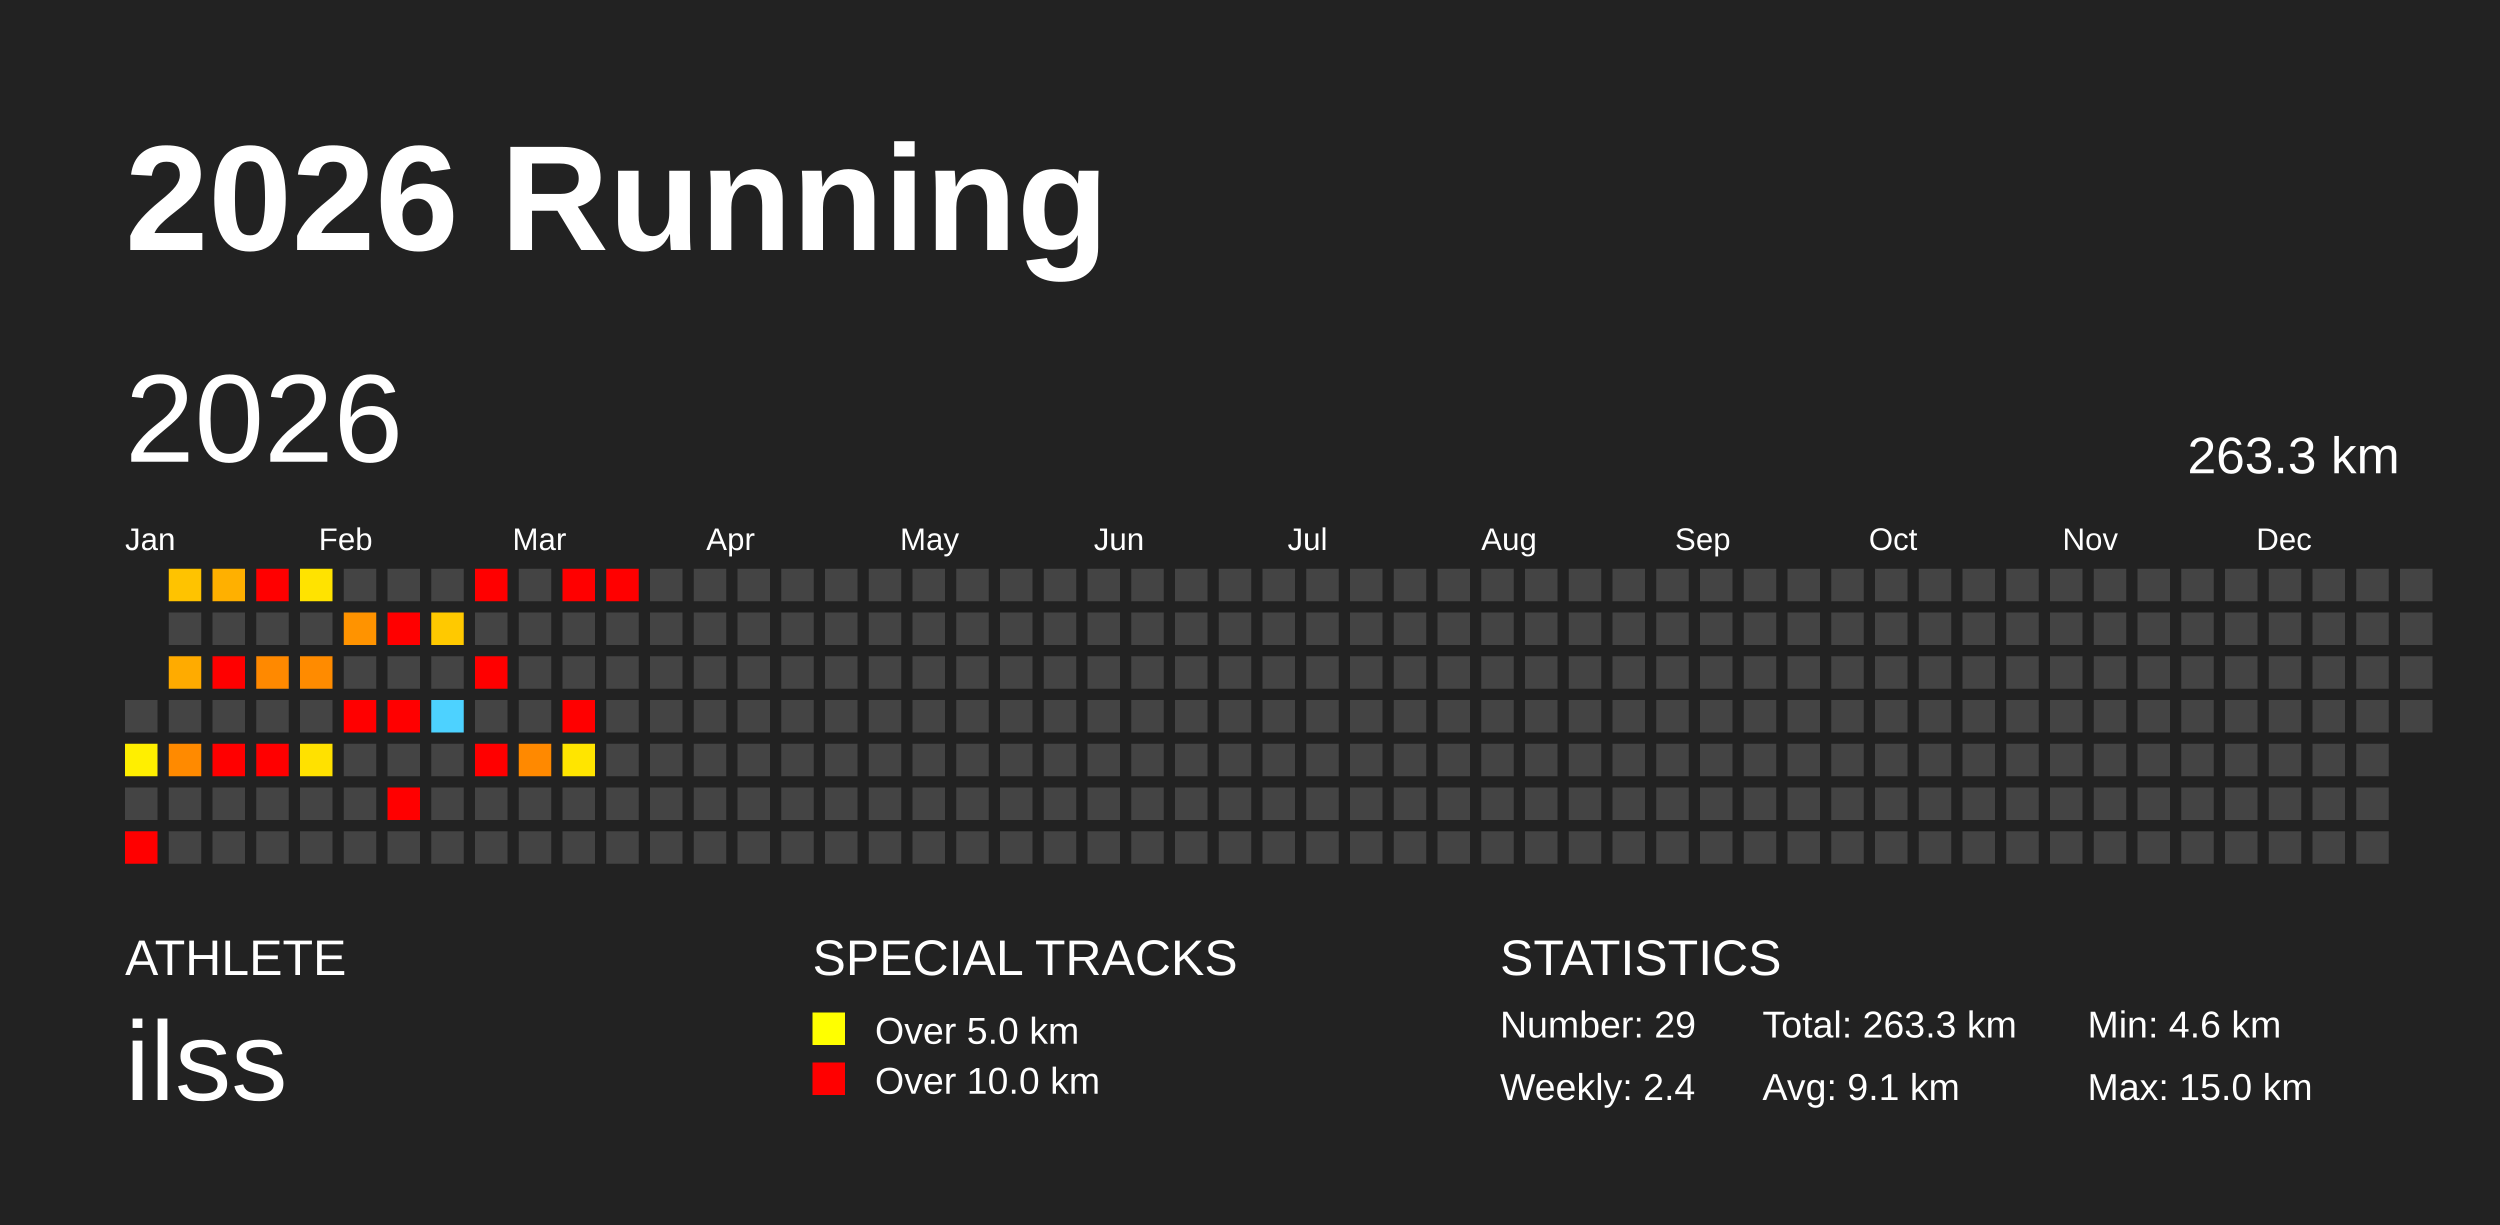
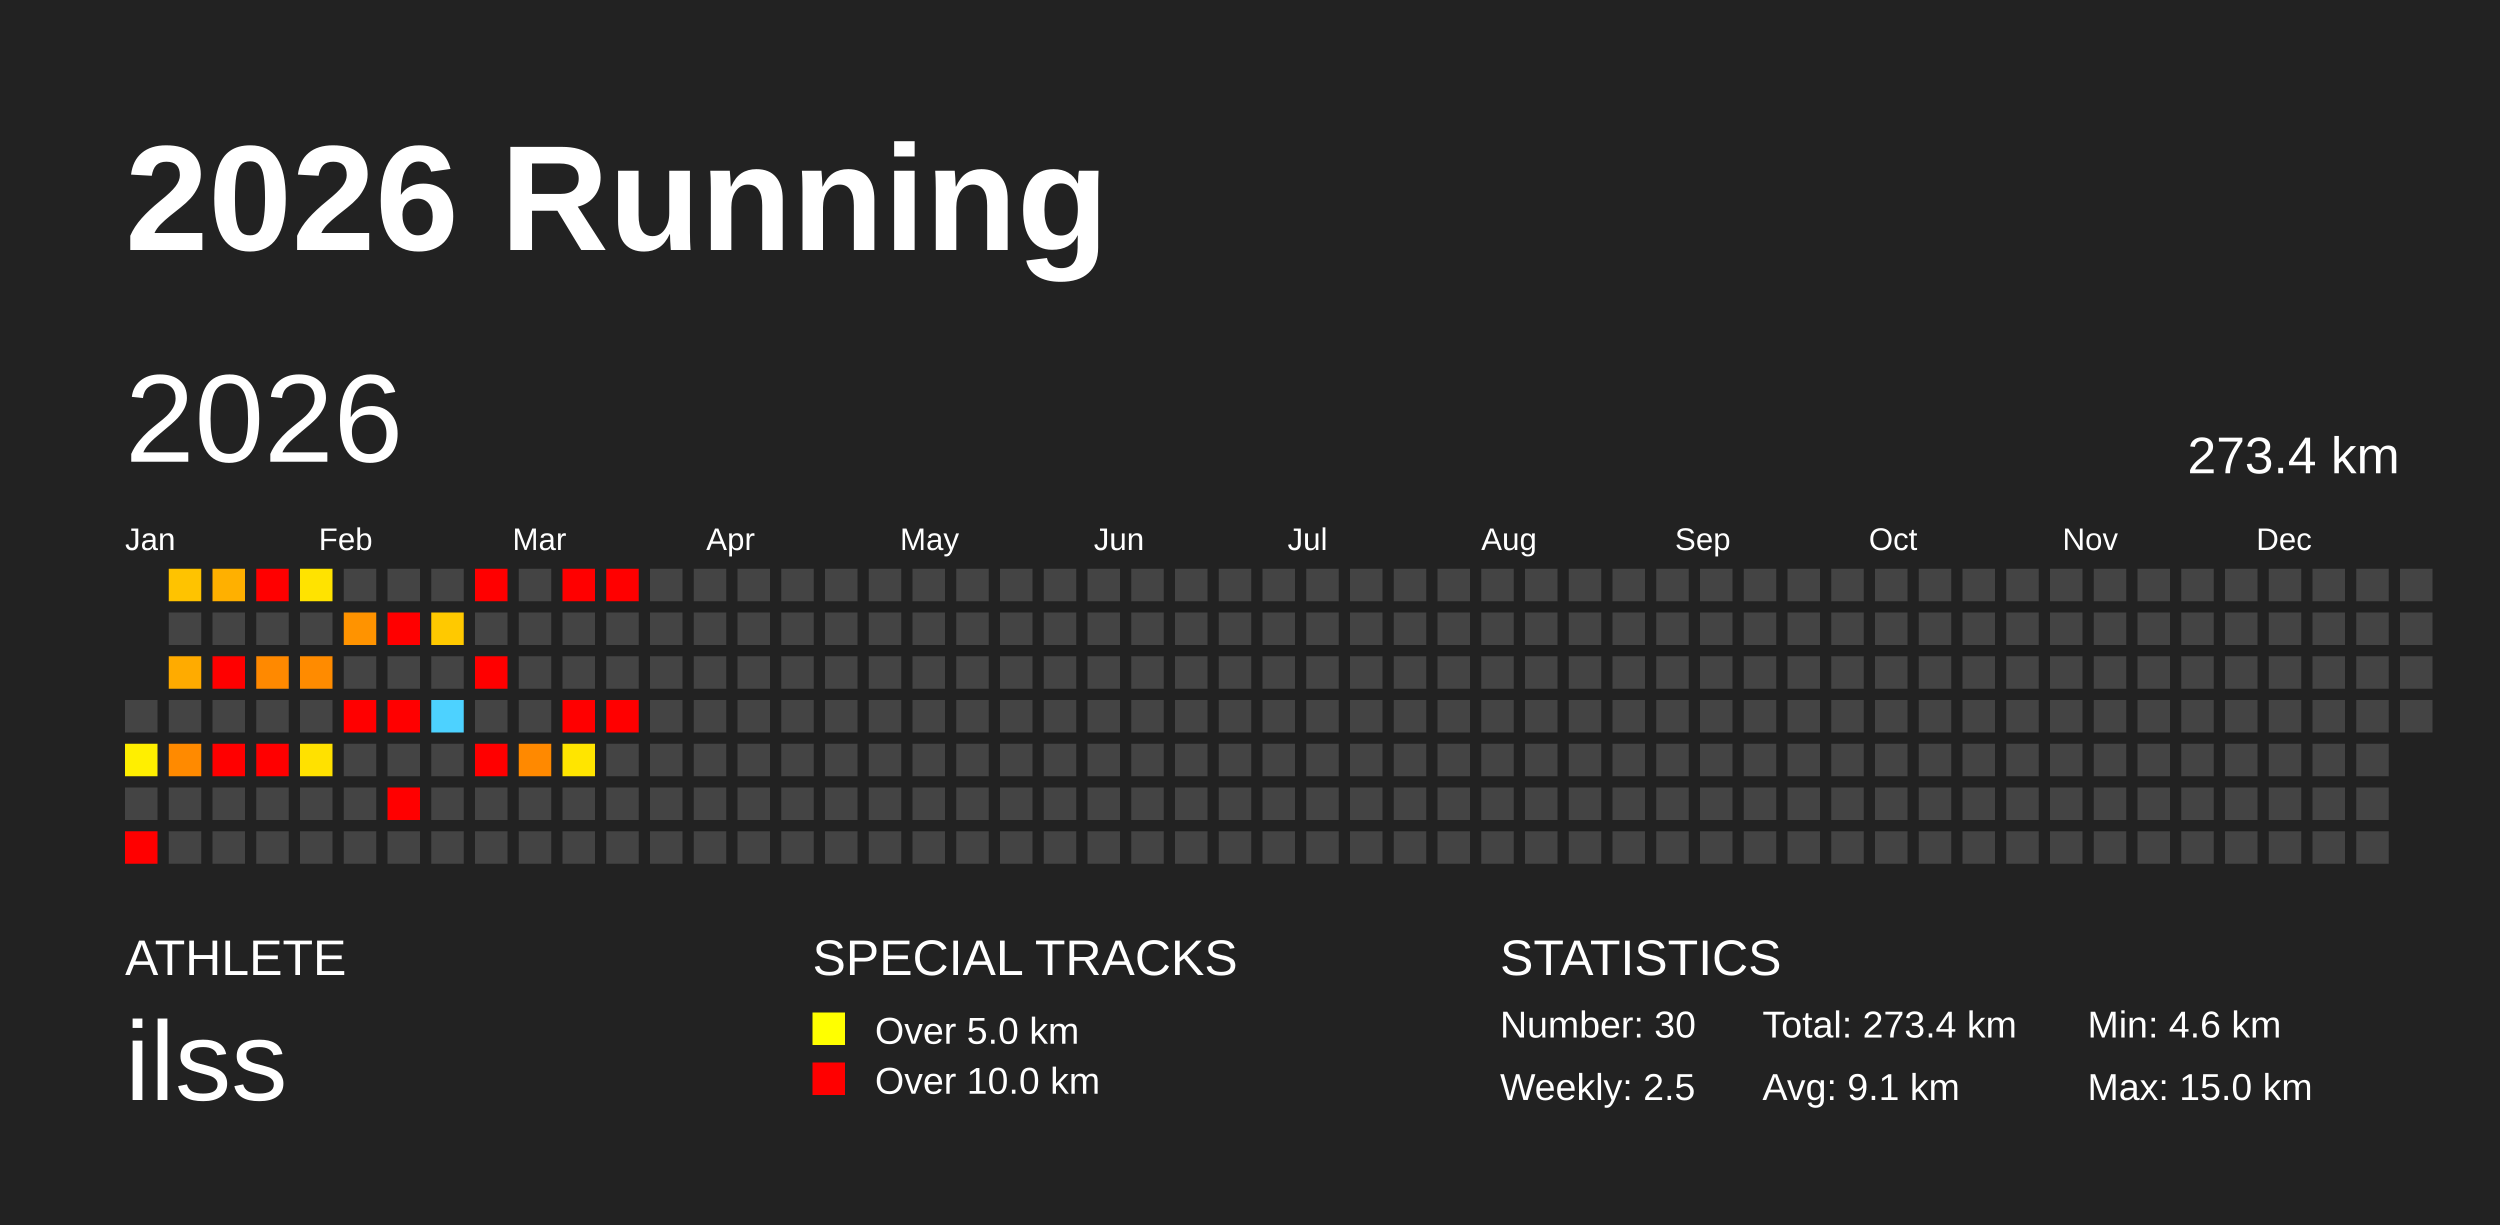
<svg xmlns="http://www.w3.org/2000/svg" baseProfile="full" height="98mm" version="1.1" viewBox="0,0,200,98" width="200mm">
  <defs />
  <rect fill="#222222" height="98" width="200" x="0" y="0" />
  <text fill="#FFFFFF" style="font-size:12px; font-family:Arial; font-weight:bold;" x="10" y="20">2026 Running</text>
  <text fill="#FFFFFF" style="font-size:4px; font-family:Arial" x="10" y="78">ATHLETE</text>
  <text fill="#FFFFFF" style="font-size:9px; font-family:Arial" x="10" y="88">ilss</text>
  <text fill="#FFFFFF" style="font-size:4px; font-family:Arial" x="65" y="78">SPECIAL TRACKS</text>
  <rect fill="yellow" height="2.6" width="2.6" x="65" y="81" />
  <text fill="#FFFFFF" style="font-size:3px; font-family:Arial" x="70" y="83.5">Over 5.0 km</text>
  <rect fill="red" height="2.6" width="2.6" x="65" y="85" />
  <text fill="#FFFFFF" style="font-size:3px; font-family:Arial" x="70" y="87.5">Over 10.0 km</text>
  <text fill="#FFFFFF" style="font-size:4px; font-family:Arial" x="120" y="78">STATISTICS</text>
-   <text fill="#FFFFFF" style="font-size:3px; font-family:Arial" x="120" y="83">Number: 29</text>
-   <text fill="#FFFFFF" style="font-size:3px; font-family:Arial" x="120" y="88">Weekly: 2.4</text>
-   <text fill="#FFFFFF" style="font-size:3px; font-family:Arial" x="141" y="83">Total: 263.3 km</text>
+   <text fill="#FFFFFF" style="font-size:3px; font-family:Arial" x="120" y="83">Number: 30</text>
+   <text fill="#FFFFFF" style="font-size:3px; font-family:Arial" x="120" y="88">Weekly: 2.5</text>
+   <text fill="#FFFFFF" style="font-size:3px; font-family:Arial" x="141" y="83">Total: 273.4 km</text>
  <text fill="#FFFFFF" style="font-size:3px; font-family:Arial" x="141" y="88">Avg: 9.1 km</text>
  <text fill="#FFFFFF" style="font-size:3px; font-family:Arial" x="167" y="83">Min: 4.6 km</text>
  <text fill="#FFFFFF" style="font-size:3px; font-family:Arial" x="167" y="88">Max: 15.0 km</text>
  <text dominant-baseline="hanging" fill="#FFFFFF" style="font-size:10.0px; font-family:Arial;" x="10" y="30">2026</text>
-   <text dominant-baseline="hanging" fill="#FFFFFF" style="font-size:4.125px; font-family:Arial;" x="175" y="35">263.3 km</text>
+   <text dominant-baseline="hanging" fill="#FFFFFF" style="font-size:4.125px; font-family:Arial;" x="175" y="35">273.4 km</text>
  <text fill="#FFFFFF" style="font-size:2.5px; font-family:Arial" x="10.0" y="44">Jan</text>
  <text fill="#FFFFFF" style="font-size:2.5px; font-family:Arial" x="25.5" y="44">Feb</text>
  <text fill="#FFFFFF" style="font-size:2.5px; font-family:Arial" x="41.0" y="44">Mar</text>
  <text fill="#FFFFFF" style="font-size:2.5px; font-family:Arial" x="56.5" y="44">Apr</text>
  <text fill="#FFFFFF" style="font-size:2.5px; font-family:Arial" x="72.0" y="44">May</text>
  <text fill="#FFFFFF" style="font-size:2.5px; font-family:Arial" x="87.5" y="44">Jun</text>
  <text fill="#FFFFFF" style="font-size:2.5px; font-family:Arial" x="103.0" y="44">Jul</text>
  <text fill="#FFFFFF" style="font-size:2.5px; font-family:Arial" x="118.5" y="44">Aug</text>
  <text fill="#FFFFFF" style="font-size:2.5px; font-family:Arial" x="134.0" y="44">Sep</text>
  <text fill="#FFFFFF" style="font-size:2.5px; font-family:Arial" x="149.5" y="44">Oct</text>
  <text fill="#FFFFFF" style="font-size:2.5px; font-family:Arial" x="165.0" y="44">Nov</text>
  <text fill="#FFFFFF" style="font-size:2.5px; font-family:Arial" x="180.5" y="44">Dec</text>
  <rect fill="#444444" height="2.6" width="2.6" x="10.0" y="56.0" />
  <rect fill="#ffef00" height="2.6" width="2.6" x="10.0" y="59.5" />
  <rect fill="#444444" height="2.6" width="2.6" x="10.0" y="63.0" />
  <rect fill="red" height="2.6" width="2.6" x="10.0" y="66.5" />
  <rect fill="#ffc300" height="2.6" width="2.6" x="13.5" y="45.5" />
  <rect fill="#444444" height="2.6" width="2.6" x="13.5" y="49.0" />
  <rect fill="#ffab00" height="2.6" width="2.6" x="13.5" y="52.5" />
  <rect fill="#444444" height="2.6" width="2.6" x="13.5" y="56.0" />
  <rect fill="#ff8a00" height="2.6" width="2.6" x="13.5" y="59.5" />
  <rect fill="#444444" height="2.6" width="2.6" x="13.5" y="63.0" />
  <rect fill="#444444" height="2.6" width="2.6" x="13.5" y="66.5" />
  <rect fill="#ffb000" height="2.6" width="2.6" x="17.0" y="45.5" />
  <rect fill="#444444" height="2.6" width="2.6" x="17.0" y="49.0" />
  <rect fill="red" height="2.6" width="2.6" x="17.0" y="52.5" />
  <rect fill="#444444" height="2.6" width="2.6" x="17.0" y="56.0" />
  <rect fill="red" height="2.6" width="2.6" x="17.0" y="59.5" />
  <rect fill="#444444" height="2.6" width="2.6" x="17.0" y="63.0" />
  <rect fill="#444444" height="2.6" width="2.6" x="17.0" y="66.5" />
  <rect fill="red" height="2.6" width="2.6" x="20.5" y="45.5" />
  <rect fill="#444444" height="2.6" width="2.6" x="20.5" y="49.0" />
  <rect fill="#ff8900" height="2.6" width="2.6" x="20.5" y="52.5" />
  <rect fill="#444444" height="2.6" width="2.6" x="20.5" y="56.0" />
  <rect fill="red" height="2.6" width="2.6" x="20.5" y="59.5" />
  <rect fill="#444444" height="2.6" width="2.6" x="20.5" y="63.0" />
  <rect fill="#444444" height="2.6" width="2.6" x="20.5" y="66.5" />
  <rect fill="#ffe300" height="2.6" width="2.6" x="24.0" y="45.5" />
  <rect fill="#444444" height="2.6" width="2.6" x="24.0" y="49.0" />
  <rect fill="#ff8b00" height="2.6" width="2.6" x="24.0" y="52.5" />
  <rect fill="#444444" height="2.6" width="2.6" x="24.0" y="56.0" />
  <rect fill="#ffe100" height="2.6" width="2.6" x="24.0" y="59.5" />
  <rect fill="#444444" height="2.6" width="2.6" x="24.0" y="63.0" />
  <rect fill="#444444" height="2.6" width="2.6" x="24.0" y="66.5" />
  <rect fill="#444444" height="2.6" width="2.6" x="27.5" y="45.5" />
  <rect fill="#ff9300" height="2.6" width="2.6" x="27.5" y="49.0" />
  <rect fill="#444444" height="2.6" width="2.6" x="27.5" y="52.5" />
  <rect fill="red" height="2.6" width="2.6" x="27.5" y="56.0" />
  <rect fill="#444444" height="2.6" width="2.6" x="27.5" y="59.5" />
  <rect fill="#444444" height="2.6" width="2.6" x="27.5" y="63.0" />
  <rect fill="#444444" height="2.6" width="2.6" x="27.5" y="66.5" />
  <rect fill="#444444" height="2.6" width="2.6" x="31.0" y="45.5" />
  <rect fill="red" height="2.6" width="2.6" x="31.0" y="49.0" />
  <rect fill="#444444" height="2.6" width="2.6" x="31.0" y="52.5" />
  <rect fill="red" height="2.6" width="2.6" x="31.0" y="56.0" />
  <rect fill="#444444" height="2.6" width="2.6" x="31.0" y="59.5" />
  <rect fill="red" height="2.6" width="2.6" x="31.0" y="63.0" />
  <rect fill="#444444" height="2.6" width="2.6" x="31.0" y="66.5" />
  <rect fill="#444444" height="2.6" width="2.6" x="34.5" y="45.5" />
  <rect fill="#ffc900" height="2.6" width="2.6" x="34.5" y="49.0" />
  <rect fill="#444444" height="2.6" width="2.6" x="34.5" y="52.5" />
  <rect fill="#4dd2ff" height="2.6" width="2.6" x="34.5" y="56.0" />
  <rect fill="#444444" height="2.6" width="2.6" x="34.5" y="59.5" />
  <rect fill="#444444" height="2.6" width="2.6" x="34.5" y="63.0" />
  <rect fill="#444444" height="2.6" width="2.6" x="34.5" y="66.5" />
  <rect fill="red" height="2.6" width="2.6" x="38.0" y="45.5" />
  <rect fill="#444444" height="2.6" width="2.6" x="38.0" y="49.0" />
  <rect fill="red" height="2.6" width="2.6" x="38.0" y="52.5" />
  <rect fill="#444444" height="2.6" width="2.6" x="38.0" y="56.0" />
  <rect fill="red" height="2.6" width="2.6" x="38.0" y="59.5" />
  <rect fill="#444444" height="2.6" width="2.6" x="38.0" y="63.0" />
  <rect fill="#444444" height="2.6" width="2.6" x="38.0" y="66.5" />
  <rect fill="#444444" height="2.6" width="2.6" x="41.5" y="45.5" />
  <rect fill="#444444" height="2.6" width="2.6" x="41.5" y="49.0" />
  <rect fill="#444444" height="2.6" width="2.6" x="41.5" y="52.5" />
  <rect fill="#444444" height="2.6" width="2.6" x="41.5" y="56.0" />
  <rect fill="#ff8900" height="2.6" width="2.6" x="41.5" y="59.5" />
  <rect fill="#444444" height="2.6" width="2.6" x="41.5" y="63.0" />
  <rect fill="#444444" height="2.6" width="2.6" x="41.5" y="66.5" />
  <rect fill="red" height="2.6" width="2.6" x="45.0" y="45.5" />
  <rect fill="#444444" height="2.6" width="2.6" x="45.0" y="49.0" />
  <rect fill="#444444" height="2.6" width="2.6" x="45.0" y="52.5" />
  <rect fill="red" height="2.6" width="2.6" x="45.0" y="56.0" />
  <rect fill="#ffe500" height="2.6" width="2.6" x="45.0" y="59.5" />
  <rect fill="#444444" height="2.6" width="2.6" x="45.0" y="63.0" />
  <rect fill="#444444" height="2.6" width="2.6" x="45.0" y="66.5" />
  <rect fill="red" height="2.6" width="2.6" x="48.5" y="45.5" />
  <rect fill="#444444" height="2.6" width="2.6" x="48.5" y="49.0" />
  <rect fill="#444444" height="2.6" width="2.6" x="48.5" y="52.5" />
-   <rect fill="#444444" height="2.6" width="2.6" x="48.5" y="56.0" />
+   <rect fill="red" height="2.6" width="2.6" x="48.5" y="56.0" />
  <rect fill="#444444" height="2.6" width="2.6" x="48.5" y="59.5" />
  <rect fill="#444444" height="2.6" width="2.6" x="48.5" y="63.0" />
  <rect fill="#444444" height="2.6" width="2.6" x="48.5" y="66.5" />
  <rect fill="#444444" height="2.6" width="2.6" x="52.0" y="45.5" />
  <rect fill="#444444" height="2.6" width="2.6" x="52.0" y="49.0" />
  <rect fill="#444444" height="2.6" width="2.6" x="52.0" y="52.5" />
  <rect fill="#444444" height="2.6" width="2.6" x="52.0" y="56.0" />
  <rect fill="#444444" height="2.6" width="2.6" x="52.0" y="59.5" />
  <rect fill="#444444" height="2.6" width="2.6" x="52.0" y="63.0" />
  <rect fill="#444444" height="2.6" width="2.6" x="52.0" y="66.5" />
  <rect fill="#444444" height="2.6" width="2.6" x="55.5" y="45.5" />
  <rect fill="#444444" height="2.6" width="2.6" x="55.5" y="49.0" />
  <rect fill="#444444" height="2.6" width="2.6" x="55.5" y="52.5" />
  <rect fill="#444444" height="2.6" width="2.6" x="55.5" y="56.0" />
  <rect fill="#444444" height="2.6" width="2.6" x="55.5" y="59.5" />
  <rect fill="#444444" height="2.6" width="2.6" x="55.5" y="63.0" />
  <rect fill="#444444" height="2.6" width="2.6" x="55.5" y="66.5" />
  <rect fill="#444444" height="2.6" width="2.6" x="59.0" y="45.5" />
  <rect fill="#444444" height="2.6" width="2.6" x="59.0" y="49.0" />
  <rect fill="#444444" height="2.6" width="2.6" x="59.0" y="52.5" />
  <rect fill="#444444" height="2.6" width="2.6" x="59.0" y="56.0" />
  <rect fill="#444444" height="2.6" width="2.6" x="59.0" y="59.5" />
  <rect fill="#444444" height="2.6" width="2.6" x="59.0" y="63.0" />
  <rect fill="#444444" height="2.6" width="2.6" x="59.0" y="66.5" />
  <rect fill="#444444" height="2.6" width="2.6" x="62.5" y="45.5" />
  <rect fill="#444444" height="2.6" width="2.6" x="62.5" y="49.0" />
  <rect fill="#444444" height="2.6" width="2.6" x="62.5" y="52.5" />
  <rect fill="#444444" height="2.6" width="2.6" x="62.5" y="56.0" />
  <rect fill="#444444" height="2.6" width="2.6" x="62.5" y="59.5" />
  <rect fill="#444444" height="2.6" width="2.6" x="62.5" y="63.0" />
  <rect fill="#444444" height="2.6" width="2.6" x="62.5" y="66.5" />
  <rect fill="#444444" height="2.6" width="2.6" x="66.0" y="45.5" />
  <rect fill="#444444" height="2.6" width="2.6" x="66.0" y="49.0" />
  <rect fill="#444444" height="2.6" width="2.6" x="66.0" y="52.5" />
  <rect fill="#444444" height="2.6" width="2.6" x="66.0" y="56.0" />
  <rect fill="#444444" height="2.6" width="2.6" x="66.0" y="59.5" />
  <rect fill="#444444" height="2.6" width="2.6" x="66.0" y="63.0" />
  <rect fill="#444444" height="2.6" width="2.6" x="66.0" y="66.5" />
  <rect fill="#444444" height="2.6" width="2.6" x="69.5" y="45.5" />
  <rect fill="#444444" height="2.6" width="2.6" x="69.5" y="49.0" />
  <rect fill="#444444" height="2.6" width="2.6" x="69.5" y="52.5" />
  <rect fill="#444444" height="2.6" width="2.6" x="69.5" y="56.0" />
  <rect fill="#444444" height="2.6" width="2.6" x="69.5" y="59.5" />
  <rect fill="#444444" height="2.6" width="2.6" x="69.5" y="63.0" />
  <rect fill="#444444" height="2.6" width="2.6" x="69.5" y="66.5" />
  <rect fill="#444444" height="2.6" width="2.6" x="73.0" y="45.5" />
  <rect fill="#444444" height="2.6" width="2.6" x="73.0" y="49.0" />
  <rect fill="#444444" height="2.6" width="2.6" x="73.0" y="52.5" />
  <rect fill="#444444" height="2.6" width="2.6" x="73.0" y="56.0" />
  <rect fill="#444444" height="2.6" width="2.6" x="73.0" y="59.5" />
  <rect fill="#444444" height="2.6" width="2.6" x="73.0" y="63.0" />
  <rect fill="#444444" height="2.6" width="2.6" x="73.0" y="66.5" />
  <rect fill="#444444" height="2.6" width="2.6" x="76.5" y="45.5" />
  <rect fill="#444444" height="2.6" width="2.6" x="76.5" y="49.0" />
  <rect fill="#444444" height="2.6" width="2.6" x="76.5" y="52.5" />
  <rect fill="#444444" height="2.6" width="2.6" x="76.5" y="56.0" />
  <rect fill="#444444" height="2.6" width="2.6" x="76.5" y="59.5" />
  <rect fill="#444444" height="2.6" width="2.6" x="76.5" y="63.0" />
  <rect fill="#444444" height="2.6" width="2.6" x="76.5" y="66.5" />
  <rect fill="#444444" height="2.6" width="2.6" x="80.0" y="45.5" />
  <rect fill="#444444" height="2.6" width="2.6" x="80.0" y="49.0" />
  <rect fill="#444444" height="2.6" width="2.6" x="80.0" y="52.5" />
  <rect fill="#444444" height="2.6" width="2.6" x="80.0" y="56.0" />
  <rect fill="#444444" height="2.6" width="2.6" x="80.0" y="59.5" />
  <rect fill="#444444" height="2.6" width="2.6" x="80.0" y="63.0" />
  <rect fill="#444444" height="2.6" width="2.6" x="80.0" y="66.5" />
  <rect fill="#444444" height="2.6" width="2.6" x="83.5" y="45.5" />
  <rect fill="#444444" height="2.6" width="2.6" x="83.5" y="49.0" />
  <rect fill="#444444" height="2.6" width="2.6" x="83.5" y="52.5" />
  <rect fill="#444444" height="2.6" width="2.6" x="83.5" y="56.0" />
  <rect fill="#444444" height="2.6" width="2.6" x="83.5" y="59.5" />
  <rect fill="#444444" height="2.6" width="2.6" x="83.5" y="63.0" />
  <rect fill="#444444" height="2.6" width="2.6" x="83.5" y="66.5" />
  <rect fill="#444444" height="2.6" width="2.6" x="87.0" y="45.5" />
  <rect fill="#444444" height="2.6" width="2.6" x="87.0" y="49.0" />
  <rect fill="#444444" height="2.6" width="2.6" x="87.0" y="52.5" />
  <rect fill="#444444" height="2.6" width="2.6" x="87.0" y="56.0" />
  <rect fill="#444444" height="2.6" width="2.6" x="87.0" y="59.5" />
  <rect fill="#444444" height="2.6" width="2.6" x="87.0" y="63.0" />
  <rect fill="#444444" height="2.6" width="2.6" x="87.0" y="66.5" />
  <rect fill="#444444" height="2.6" width="2.6" x="90.5" y="45.5" />
  <rect fill="#444444" height="2.6" width="2.6" x="90.5" y="49.0" />
  <rect fill="#444444" height="2.6" width="2.6" x="90.5" y="52.5" />
  <rect fill="#444444" height="2.6" width="2.6" x="90.5" y="56.0" />
  <rect fill="#444444" height="2.6" width="2.6" x="90.5" y="59.5" />
  <rect fill="#444444" height="2.6" width="2.6" x="90.5" y="63.0" />
  <rect fill="#444444" height="2.6" width="2.6" x="90.5" y="66.5" />
  <rect fill="#444444" height="2.6" width="2.6" x="94.0" y="45.5" />
  <rect fill="#444444" height="2.6" width="2.6" x="94.0" y="49.0" />
  <rect fill="#444444" height="2.6" width="2.6" x="94.0" y="52.5" />
  <rect fill="#444444" height="2.6" width="2.6" x="94.0" y="56.0" />
  <rect fill="#444444" height="2.6" width="2.6" x="94.0" y="59.5" />
  <rect fill="#444444" height="2.6" width="2.6" x="94.0" y="63.0" />
  <rect fill="#444444" height="2.6" width="2.6" x="94.0" y="66.5" />
  <rect fill="#444444" height="2.6" width="2.6" x="97.5" y="45.5" />
  <rect fill="#444444" height="2.6" width="2.6" x="97.5" y="49.0" />
  <rect fill="#444444" height="2.6" width="2.6" x="97.5" y="52.5" />
  <rect fill="#444444" height="2.6" width="2.6" x="97.5" y="56.0" />
  <rect fill="#444444" height="2.6" width="2.6" x="97.5" y="59.5" />
  <rect fill="#444444" height="2.6" width="2.6" x="97.5" y="63.0" />
  <rect fill="#444444" height="2.6" width="2.6" x="97.5" y="66.5" />
  <rect fill="#444444" height="2.6" width="2.6" x="101.0" y="45.5" />
  <rect fill="#444444" height="2.6" width="2.6" x="101.0" y="49.0" />
  <rect fill="#444444" height="2.6" width="2.6" x="101.0" y="52.5" />
  <rect fill="#444444" height="2.6" width="2.6" x="101.0" y="56.0" />
  <rect fill="#444444" height="2.6" width="2.6" x="101.0" y="59.5" />
  <rect fill="#444444" height="2.6" width="2.6" x="101.0" y="63.0" />
  <rect fill="#444444" height="2.6" width="2.6" x="101.0" y="66.5" />
  <rect fill="#444444" height="2.6" width="2.6" x="104.5" y="45.5" />
  <rect fill="#444444" height="2.6" width="2.6" x="104.5" y="49.0" />
  <rect fill="#444444" height="2.6" width="2.6" x="104.5" y="52.5" />
  <rect fill="#444444" height="2.6" width="2.6" x="104.5" y="56.0" />
  <rect fill="#444444" height="2.6" width="2.6" x="104.5" y="59.5" />
  <rect fill="#444444" height="2.6" width="2.6" x="104.5" y="63.0" />
  <rect fill="#444444" height="2.6" width="2.6" x="104.5" y="66.5" />
  <rect fill="#444444" height="2.6" width="2.6" x="108.0" y="45.5" />
  <rect fill="#444444" height="2.6" width="2.6" x="108.0" y="49.0" />
  <rect fill="#444444" height="2.6" width="2.6" x="108.0" y="52.5" />
  <rect fill="#444444" height="2.6" width="2.6" x="108.0" y="56.0" />
  <rect fill="#444444" height="2.6" width="2.6" x="108.0" y="59.5" />
  <rect fill="#444444" height="2.6" width="2.6" x="108.0" y="63.0" />
  <rect fill="#444444" height="2.6" width="2.6" x="108.0" y="66.5" />
  <rect fill="#444444" height="2.6" width="2.6" x="111.5" y="45.5" />
  <rect fill="#444444" height="2.6" width="2.6" x="111.5" y="49.0" />
  <rect fill="#444444" height="2.6" width="2.6" x="111.5" y="52.5" />
  <rect fill="#444444" height="2.6" width="2.6" x="111.5" y="56.0" />
  <rect fill="#444444" height="2.6" width="2.6" x="111.5" y="59.5" />
  <rect fill="#444444" height="2.6" width="2.6" x="111.5" y="63.0" />
  <rect fill="#444444" height="2.6" width="2.6" x="111.5" y="66.5" />
  <rect fill="#444444" height="2.6" width="2.6" x="115.0" y="45.5" />
  <rect fill="#444444" height="2.6" width="2.6" x="115.0" y="49.0" />
  <rect fill="#444444" height="2.6" width="2.6" x="115.0" y="52.5" />
  <rect fill="#444444" height="2.6" width="2.6" x="115.0" y="56.0" />
  <rect fill="#444444" height="2.6" width="2.6" x="115.0" y="59.5" />
  <rect fill="#444444" height="2.6" width="2.6" x="115.0" y="63.0" />
  <rect fill="#444444" height="2.6" width="2.6" x="115.0" y="66.5" />
  <rect fill="#444444" height="2.6" width="2.6" x="118.5" y="45.5" />
  <rect fill="#444444" height="2.6" width="2.6" x="118.5" y="49.0" />
  <rect fill="#444444" height="2.6" width="2.6" x="118.5" y="52.5" />
  <rect fill="#444444" height="2.6" width="2.6" x="118.5" y="56.0" />
  <rect fill="#444444" height="2.6" width="2.6" x="118.5" y="59.5" />
  <rect fill="#444444" height="2.6" width="2.6" x="118.5" y="63.0" />
  <rect fill="#444444" height="2.6" width="2.6" x="118.5" y="66.5" />
  <rect fill="#444444" height="2.6" width="2.6" x="122.0" y="45.5" />
  <rect fill="#444444" height="2.6" width="2.6" x="122.0" y="49.0" />
  <rect fill="#444444" height="2.6" width="2.6" x="122.0" y="52.5" />
  <rect fill="#444444" height="2.6" width="2.6" x="122.0" y="56.0" />
  <rect fill="#444444" height="2.6" width="2.6" x="122.0" y="59.5" />
  <rect fill="#444444" height="2.6" width="2.6" x="122.0" y="63.0" />
  <rect fill="#444444" height="2.6" width="2.6" x="122.0" y="66.5" />
  <rect fill="#444444" height="2.6" width="2.6" x="125.5" y="45.5" />
  <rect fill="#444444" height="2.6" width="2.6" x="125.5" y="49.0" />
  <rect fill="#444444" height="2.6" width="2.6" x="125.5" y="52.5" />
  <rect fill="#444444" height="2.6" width="2.6" x="125.5" y="56.0" />
  <rect fill="#444444" height="2.6" width="2.6" x="125.5" y="59.5" />
  <rect fill="#444444" height="2.6" width="2.6" x="125.5" y="63.0" />
  <rect fill="#444444" height="2.6" width="2.6" x="125.5" y="66.5" />
  <rect fill="#444444" height="2.6" width="2.6" x="129.0" y="45.5" />
  <rect fill="#444444" height="2.6" width="2.6" x="129.0" y="49.0" />
  <rect fill="#444444" height="2.6" width="2.6" x="129.0" y="52.5" />
  <rect fill="#444444" height="2.6" width="2.6" x="129.0" y="56.0" />
  <rect fill="#444444" height="2.6" width="2.6" x="129.0" y="59.5" />
  <rect fill="#444444" height="2.6" width="2.6" x="129.0" y="63.0" />
  <rect fill="#444444" height="2.6" width="2.6" x="129.0" y="66.5" />
  <rect fill="#444444" height="2.6" width="2.6" x="132.5" y="45.5" />
  <rect fill="#444444" height="2.6" width="2.6" x="132.5" y="49.0" />
  <rect fill="#444444" height="2.6" width="2.6" x="132.5" y="52.5" />
  <rect fill="#444444" height="2.6" width="2.6" x="132.5" y="56.0" />
  <rect fill="#444444" height="2.6" width="2.6" x="132.5" y="59.5" />
  <rect fill="#444444" height="2.6" width="2.6" x="132.5" y="63.0" />
  <rect fill="#444444" height="2.6" width="2.6" x="132.5" y="66.5" />
  <rect fill="#444444" height="2.6" width="2.6" x="136.0" y="45.5" />
  <rect fill="#444444" height="2.6" width="2.6" x="136.0" y="49.0" />
  <rect fill="#444444" height="2.6" width="2.6" x="136.0" y="52.5" />
  <rect fill="#444444" height="2.6" width="2.6" x="136.0" y="56.0" />
  <rect fill="#444444" height="2.6" width="2.6" x="136.0" y="59.5" />
  <rect fill="#444444" height="2.6" width="2.6" x="136.0" y="63.0" />
  <rect fill="#444444" height="2.6" width="2.6" x="136.0" y="66.5" />
  <rect fill="#444444" height="2.6" width="2.6" x="139.5" y="45.5" />
  <rect fill="#444444" height="2.6" width="2.6" x="139.5" y="49.0" />
  <rect fill="#444444" height="2.6" width="2.6" x="139.5" y="52.5" />
  <rect fill="#444444" height="2.6" width="2.6" x="139.5" y="56.0" />
  <rect fill="#444444" height="2.6" width="2.6" x="139.5" y="59.5" />
  <rect fill="#444444" height="2.6" width="2.6" x="139.5" y="63.0" />
  <rect fill="#444444" height="2.6" width="2.6" x="139.5" y="66.5" />
  <rect fill="#444444" height="2.6" width="2.6" x="143.0" y="45.5" />
  <rect fill="#444444" height="2.6" width="2.6" x="143.0" y="49.0" />
  <rect fill="#444444" height="2.6" width="2.6" x="143.0" y="52.5" />
  <rect fill="#444444" height="2.6" width="2.6" x="143.0" y="56.0" />
  <rect fill="#444444" height="2.6" width="2.6" x="143.0" y="59.5" />
  <rect fill="#444444" height="2.6" width="2.6" x="143.0" y="63.0" />
  <rect fill="#444444" height="2.6" width="2.6" x="143.0" y="66.5" />
  <rect fill="#444444" height="2.6" width="2.6" x="146.5" y="45.5" />
  <rect fill="#444444" height="2.6" width="2.6" x="146.5" y="49.0" />
  <rect fill="#444444" height="2.6" width="2.6" x="146.5" y="52.5" />
  <rect fill="#444444" height="2.6" width="2.6" x="146.5" y="56.0" />
  <rect fill="#444444" height="2.6" width="2.6" x="146.5" y="59.5" />
  <rect fill="#444444" height="2.6" width="2.6" x="146.5" y="63.0" />
  <rect fill="#444444" height="2.6" width="2.6" x="146.5" y="66.5" />
  <rect fill="#444444" height="2.6" width="2.6" x="150.0" y="45.5" />
  <rect fill="#444444" height="2.6" width="2.6" x="150.0" y="49.0" />
  <rect fill="#444444" height="2.6" width="2.6" x="150.0" y="52.5" />
  <rect fill="#444444" height="2.6" width="2.6" x="150.0" y="56.0" />
  <rect fill="#444444" height="2.6" width="2.6" x="150.0" y="59.5" />
  <rect fill="#444444" height="2.6" width="2.6" x="150.0" y="63.0" />
  <rect fill="#444444" height="2.6" width="2.6" x="150.0" y="66.5" />
  <rect fill="#444444" height="2.6" width="2.6" x="153.5" y="45.5" />
  <rect fill="#444444" height="2.6" width="2.6" x="153.5" y="49.0" />
  <rect fill="#444444" height="2.6" width="2.6" x="153.5" y="52.5" />
  <rect fill="#444444" height="2.6" width="2.6" x="153.5" y="56.0" />
  <rect fill="#444444" height="2.6" width="2.6" x="153.5" y="59.5" />
  <rect fill="#444444" height="2.6" width="2.6" x="153.5" y="63.0" />
  <rect fill="#444444" height="2.6" width="2.6" x="153.5" y="66.5" />
  <rect fill="#444444" height="2.6" width="2.6" x="157.0" y="45.5" />
  <rect fill="#444444" height="2.6" width="2.6" x="157.0" y="49.0" />
  <rect fill="#444444" height="2.6" width="2.6" x="157.0" y="52.5" />
  <rect fill="#444444" height="2.6" width="2.6" x="157.0" y="56.0" />
  <rect fill="#444444" height="2.6" width="2.6" x="157.0" y="59.5" />
  <rect fill="#444444" height="2.6" width="2.6" x="157.0" y="63.0" />
  <rect fill="#444444" height="2.6" width="2.6" x="157.0" y="66.5" />
  <rect fill="#444444" height="2.6" width="2.6" x="160.5" y="45.5" />
  <rect fill="#444444" height="2.6" width="2.6" x="160.5" y="49.0" />
  <rect fill="#444444" height="2.6" width="2.6" x="160.5" y="52.5" />
  <rect fill="#444444" height="2.6" width="2.6" x="160.5" y="56.0" />
  <rect fill="#444444" height="2.6" width="2.6" x="160.5" y="59.5" />
  <rect fill="#444444" height="2.6" width="2.6" x="160.5" y="63.0" />
  <rect fill="#444444" height="2.6" width="2.6" x="160.5" y="66.5" />
  <rect fill="#444444" height="2.6" width="2.6" x="164.0" y="45.5" />
  <rect fill="#444444" height="2.6" width="2.6" x="164.0" y="49.0" />
  <rect fill="#444444" height="2.6" width="2.6" x="164.0" y="52.5" />
  <rect fill="#444444" height="2.6" width="2.6" x="164.0" y="56.0" />
  <rect fill="#444444" height="2.6" width="2.6" x="164.0" y="59.5" />
  <rect fill="#444444" height="2.6" width="2.6" x="164.0" y="63.0" />
  <rect fill="#444444" height="2.6" width="2.6" x="164.0" y="66.5" />
  <rect fill="#444444" height="2.6" width="2.6" x="167.5" y="45.5" />
  <rect fill="#444444" height="2.6" width="2.6" x="167.5" y="49.0" />
  <rect fill="#444444" height="2.6" width="2.6" x="167.5" y="52.5" />
  <rect fill="#444444" height="2.6" width="2.6" x="167.5" y="56.0" />
  <rect fill="#444444" height="2.6" width="2.6" x="167.5" y="59.5" />
  <rect fill="#444444" height="2.6" width="2.6" x="167.5" y="63.0" />
  <rect fill="#444444" height="2.6" width="2.6" x="167.5" y="66.5" />
  <rect fill="#444444" height="2.6" width="2.6" x="171.0" y="45.5" />
  <rect fill="#444444" height="2.6" width="2.6" x="171.0" y="49.0" />
  <rect fill="#444444" height="2.6" width="2.6" x="171.0" y="52.5" />
  <rect fill="#444444" height="2.6" width="2.6" x="171.0" y="56.0" />
  <rect fill="#444444" height="2.6" width="2.6" x="171.0" y="59.5" />
  <rect fill="#444444" height="2.6" width="2.6" x="171.0" y="63.0" />
  <rect fill="#444444" height="2.6" width="2.6" x="171.0" y="66.5" />
  <rect fill="#444444" height="2.6" width="2.6" x="174.5" y="45.5" />
  <rect fill="#444444" height="2.6" width="2.6" x="174.5" y="49.0" />
  <rect fill="#444444" height="2.6" width="2.6" x="174.5" y="52.5" />
  <rect fill="#444444" height="2.6" width="2.6" x="174.5" y="56.0" />
  <rect fill="#444444" height="2.6" width="2.6" x="174.5" y="59.5" />
  <rect fill="#444444" height="2.6" width="2.6" x="174.5" y="63.0" />
  <rect fill="#444444" height="2.6" width="2.6" x="174.5" y="66.5" />
  <rect fill="#444444" height="2.6" width="2.6" x="178.0" y="45.5" />
  <rect fill="#444444" height="2.6" width="2.6" x="178.0" y="49.0" />
  <rect fill="#444444" height="2.6" width="2.6" x="178.0" y="52.5" />
  <rect fill="#444444" height="2.6" width="2.6" x="178.0" y="56.0" />
  <rect fill="#444444" height="2.6" width="2.6" x="178.0" y="59.5" />
  <rect fill="#444444" height="2.6" width="2.6" x="178.0" y="63.0" />
  <rect fill="#444444" height="2.6" width="2.6" x="178.0" y="66.5" />
  <rect fill="#444444" height="2.6" width="2.6" x="181.5" y="45.5" />
  <rect fill="#444444" height="2.6" width="2.6" x="181.5" y="49.0" />
  <rect fill="#444444" height="2.6" width="2.6" x="181.5" y="52.5" />
  <rect fill="#444444" height="2.6" width="2.6" x="181.5" y="56.0" />
  <rect fill="#444444" height="2.6" width="2.6" x="181.5" y="59.5" />
  <rect fill="#444444" height="2.6" width="2.6" x="181.5" y="63.0" />
  <rect fill="#444444" height="2.6" width="2.6" x="181.5" y="66.5" />
  <rect fill="#444444" height="2.6" width="2.6" x="185.0" y="45.5" />
  <rect fill="#444444" height="2.6" width="2.6" x="185.0" y="49.0" />
  <rect fill="#444444" height="2.6" width="2.6" x="185.0" y="52.5" />
  <rect fill="#444444" height="2.6" width="2.6" x="185.0" y="56.0" />
  <rect fill="#444444" height="2.6" width="2.6" x="185.0" y="59.5" />
  <rect fill="#444444" height="2.6" width="2.6" x="185.0" y="63.0" />
  <rect fill="#444444" height="2.6" width="2.6" x="185.0" y="66.5" />
  <rect fill="#444444" height="2.6" width="2.6" x="188.5" y="45.5" />
  <rect fill="#444444" height="2.6" width="2.6" x="188.5" y="49.0" />
  <rect fill="#444444" height="2.6" width="2.6" x="188.5" y="52.5" />
  <rect fill="#444444" height="2.6" width="2.6" x="188.5" y="56.0" />
  <rect fill="#444444" height="2.6" width="2.6" x="188.5" y="59.5" />
  <rect fill="#444444" height="2.6" width="2.6" x="188.5" y="63.0" />
  <rect fill="#444444" height="2.6" width="2.6" x="188.5" y="66.5" />
  <rect fill="#444444" height="2.6" width="2.6" x="192.0" y="45.5" />
  <rect fill="#444444" height="2.6" width="2.6" x="192.0" y="49.0" />
  <rect fill="#444444" height="2.6" width="2.6" x="192.0" y="52.5" />
  <rect fill="#444444" height="2.6" width="2.6" x="192.0" y="56.0" />
</svg>
